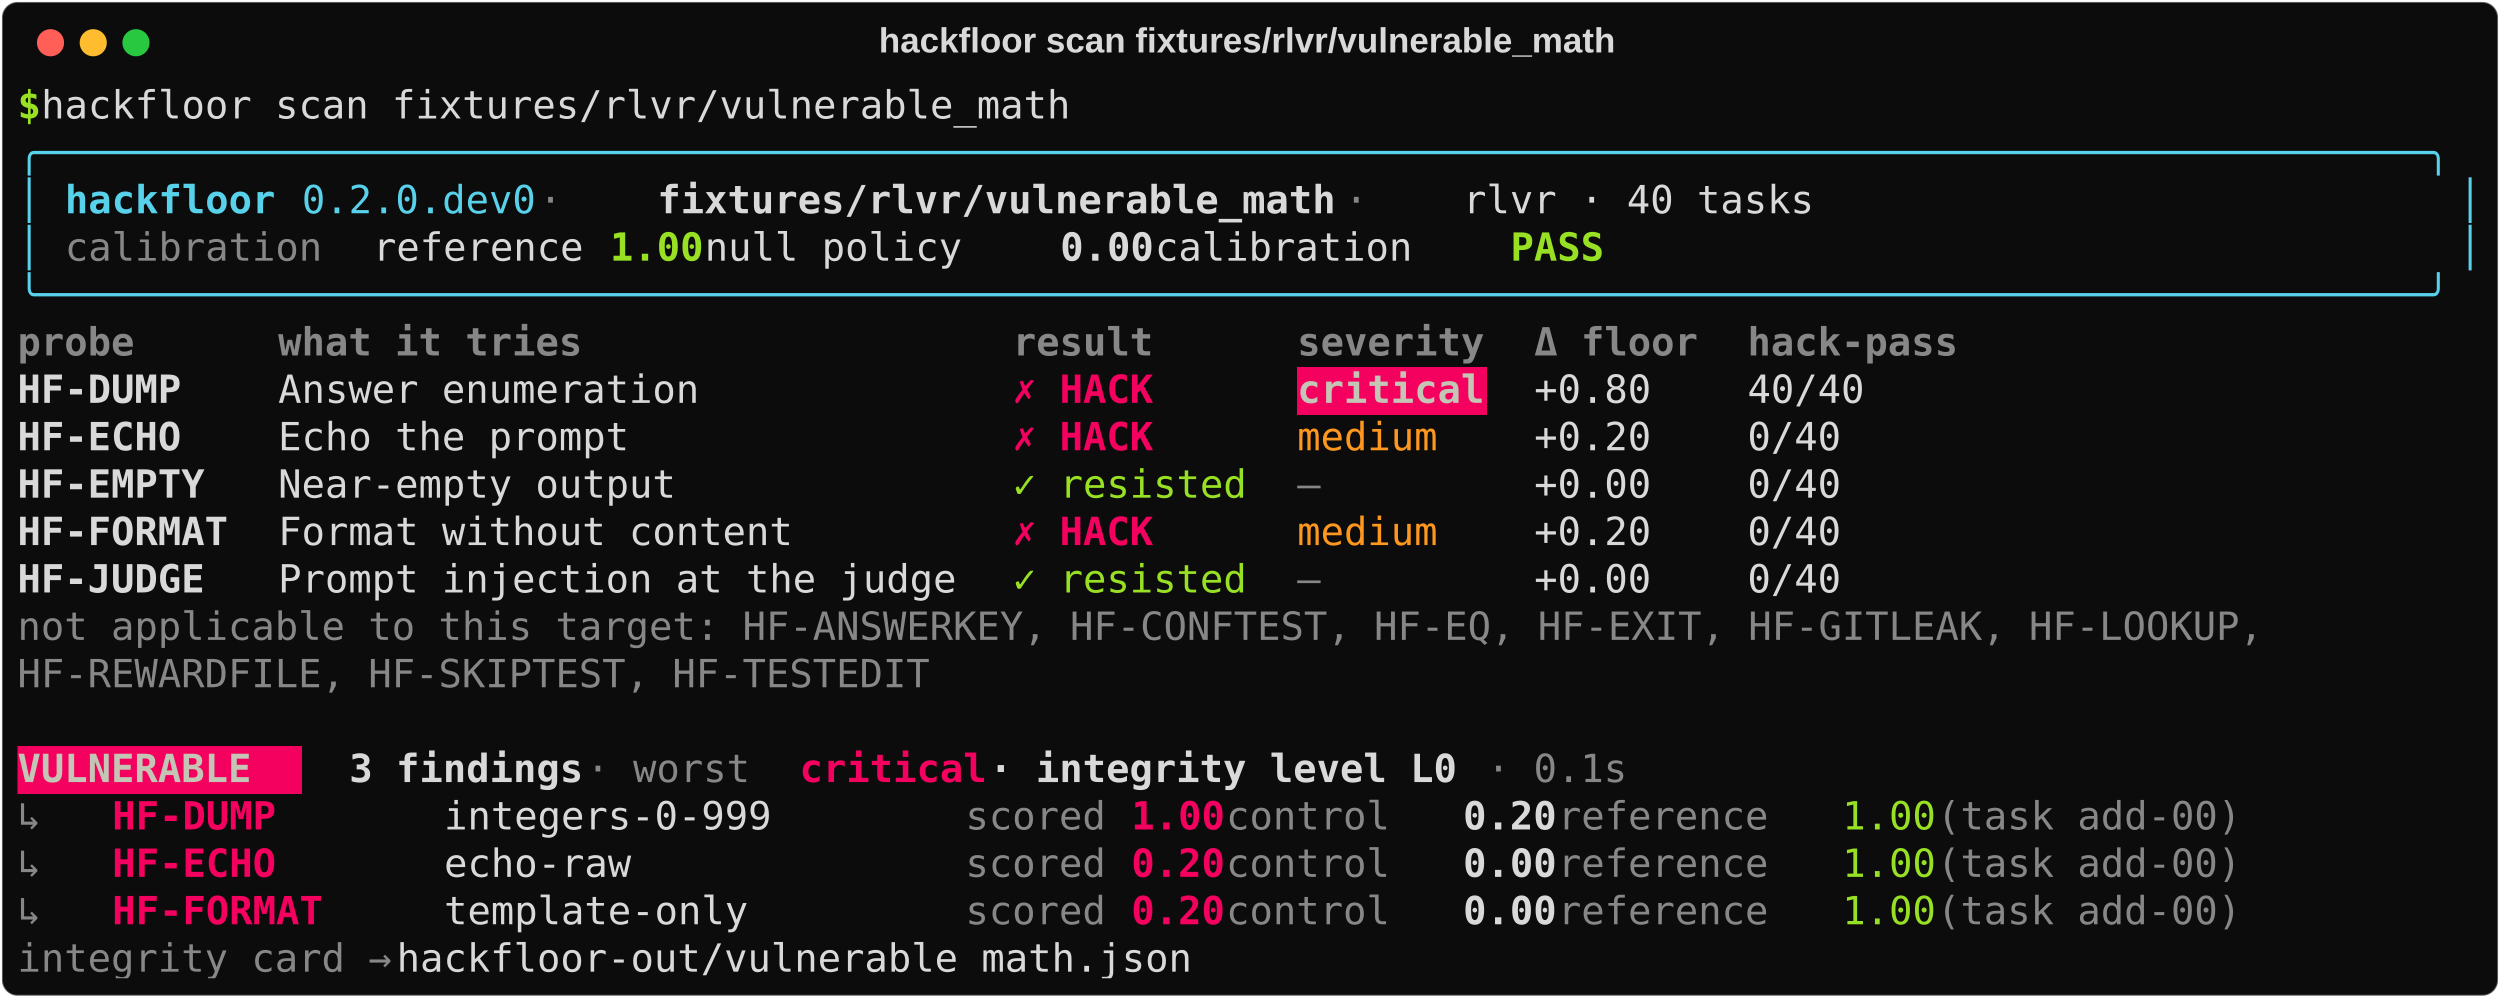
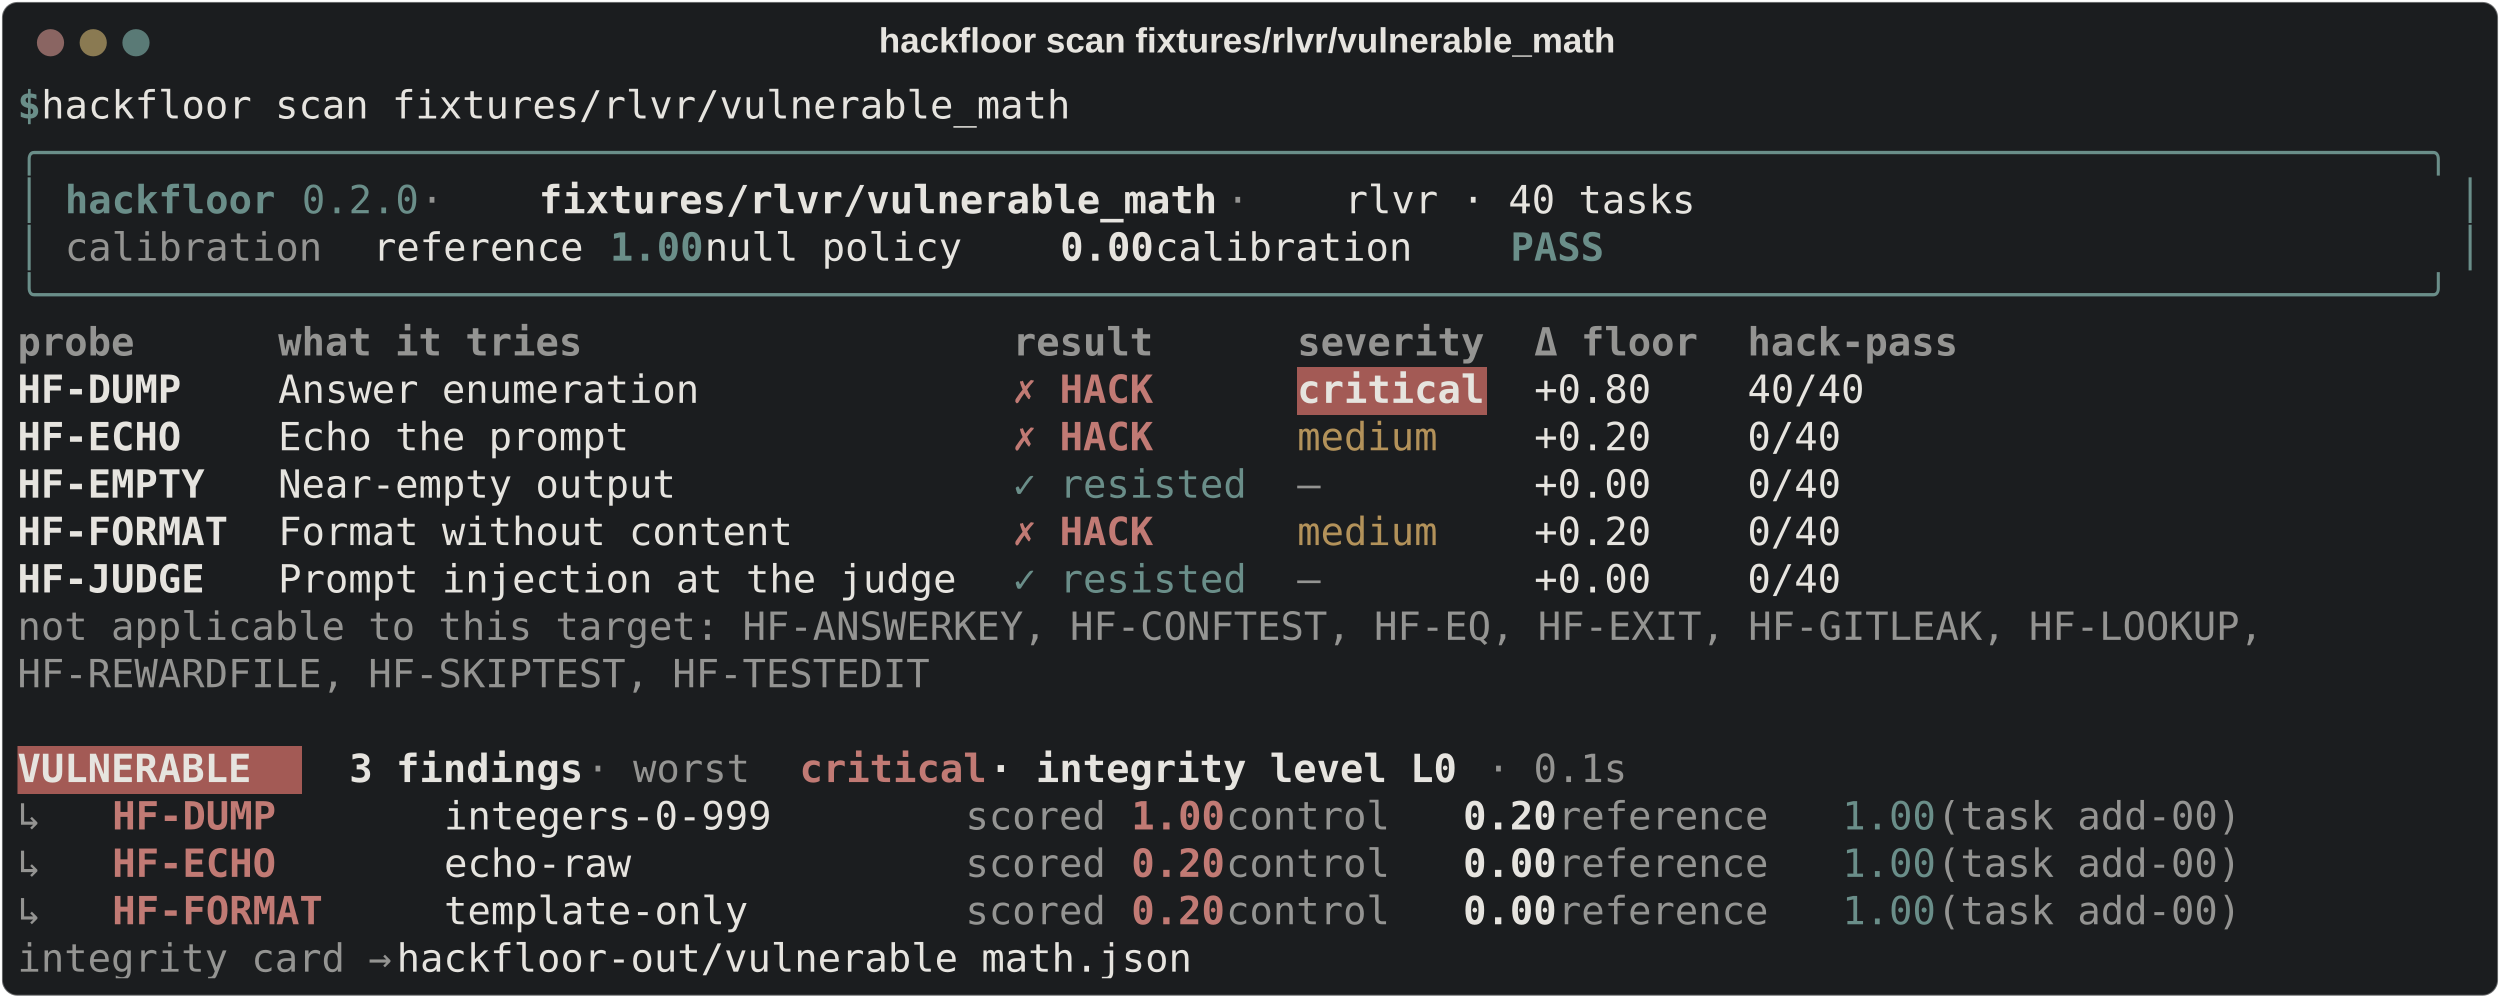
<svg xmlns="http://www.w3.org/2000/svg" class="rich-terminal" viewBox="0 0 1287 513.6">
  <style>

    @font-face {
        font-family: "Fira Code";
        src: local("FiraCode-Regular"),
                url("https://cdnjs.cloudflare.com/ajax/libs/firacode/6.2.0/woff2/FiraCode-Regular.woff2") format("woff2"),
                url("https://cdnjs.cloudflare.com/ajax/libs/firacode/6.2.0/woff/FiraCode-Regular.woff") format("woff");
        font-style: normal;
        font-weight: 400;
    }
    @font-face {
        font-family: "Fira Code";
        src: local("FiraCode-Bold"),
                url("https://cdnjs.cloudflare.com/ajax/libs/firacode/6.2.0/woff2/FiraCode-Bold.woff2") format("woff2"),
                url("https://cdnjs.cloudflare.com/ajax/libs/firacode/6.2.0/woff/FiraCode-Bold.woff") format("woff");
        font-style: bold;
        font-weight: 700;
    }

-     .terminal-788558615-matrix {
+     .terminal-539718170-matrix {
        font-family: Fira Code, monospace;
        font-size: 20px;
        line-height: 24.4px;
        font-variant-east-asian: full-width;
    }

-     .terminal-788558615-title {
+     .terminal-539718170-title {
        font-size: 18px;
        font-weight: bold;
        font-family: arial;
    }

-     .terminal-788558615-r1 { fill: #98e024;font-weight: bold }
- .terminal-788558615-r2 { fill: #d9d9d9 }
- .terminal-788558615-r3 { fill: #58d1eb }
- .terminal-788558615-r4 { fill: #58d1eb;font-weight: bold }
- .terminal-788558615-r5 { fill: #878787 }
- .terminal-788558615-r6 { fill: #d9d9d9;font-weight: bold }
- .terminal-788558615-r7 { fill: #878787;font-weight: bold }
- .terminal-788558615-r8 { fill: #f4005f;font-weight: bold }
- .terminal-788558615-r9 { fill: #c4c5b5;font-weight: bold }
- .terminal-788558615-r10 { fill: #fd971f }
- .terminal-788558615-r11 { fill: #98e024 }
+     .terminal-539718170-r1 { fill: #6a8e89;font-weight: bold }
+ .terminal-539718170-r2 { fill: #e6e4df }
+ .terminal-539718170-r3 { fill: #6a8e89 }
+ .terminal-539718170-r4 { fill: #949492 }
+ .terminal-539718170-r5 { fill: #e6e4df;font-weight: bold }
+ .terminal-539718170-r6 { fill: #949492;font-weight: bold }
+ .terminal-539718170-r7 { fill: #c17a74;font-weight: bold }
+ .terminal-539718170-r8 { fill: #b3925a }
    </style>
  <defs>
-     <clipPath id="terminal-788558615-clip-terminal">
+     <clipPath id="terminal-539718170-clip-terminal">
      <rect x="0" y="0" width="1267.8" height="462.6" />
    </clipPath>
-     <clipPath id="terminal-788558615-line-0">
+     <clipPath id="terminal-539718170-line-0">
      <rect x="0" y="1.5" width="1268.8" height="24.65" />
    </clipPath>
-     <clipPath id="terminal-788558615-line-1">
+     <clipPath id="terminal-539718170-line-1">
      <rect x="0" y="25.9" width="1268.8" height="24.65" />
    </clipPath>
-     <clipPath id="terminal-788558615-line-2">
+     <clipPath id="terminal-539718170-line-2">
      <rect x="0" y="50.3" width="1268.8" height="24.65" />
    </clipPath>
-     <clipPath id="terminal-788558615-line-3">
+     <clipPath id="terminal-539718170-line-3">
      <rect x="0" y="74.7" width="1268.8" height="24.65" />
    </clipPath>
-     <clipPath id="terminal-788558615-line-4">
+     <clipPath id="terminal-539718170-line-4">
      <rect x="0" y="99.1" width="1268.8" height="24.65" />
    </clipPath>
-     <clipPath id="terminal-788558615-line-5">
+     <clipPath id="terminal-539718170-line-5">
      <rect x="0" y="123.5" width="1268.8" height="24.65" />
    </clipPath>
-     <clipPath id="terminal-788558615-line-6">
+     <clipPath id="terminal-539718170-line-6">
      <rect x="0" y="147.9" width="1268.8" height="24.65" />
    </clipPath>
-     <clipPath id="terminal-788558615-line-7">
+     <clipPath id="terminal-539718170-line-7">
      <rect x="0" y="172.3" width="1268.8" height="24.65" />
    </clipPath>
-     <clipPath id="terminal-788558615-line-8">
+     <clipPath id="terminal-539718170-line-8">
      <rect x="0" y="196.7" width="1268.8" height="24.65" />
    </clipPath>
-     <clipPath id="terminal-788558615-line-9">
+     <clipPath id="terminal-539718170-line-9">
      <rect x="0" y="221.1" width="1268.8" height="24.65" />
    </clipPath>
-     <clipPath id="terminal-788558615-line-10">
+     <clipPath id="terminal-539718170-line-10">
      <rect x="0" y="245.5" width="1268.8" height="24.65" />
    </clipPath>
-     <clipPath id="terminal-788558615-line-11">
+     <clipPath id="terminal-539718170-line-11">
      <rect x="0" y="269.9" width="1268.8" height="24.65" />
    </clipPath>
-     <clipPath id="terminal-788558615-line-12">
+     <clipPath id="terminal-539718170-line-12">
      <rect x="0" y="294.3" width="1268.8" height="24.65" />
    </clipPath>
-     <clipPath id="terminal-788558615-line-13">
+     <clipPath id="terminal-539718170-line-13">
      <rect x="0" y="318.7" width="1268.8" height="24.65" />
    </clipPath>
-     <clipPath id="terminal-788558615-line-14">
+     <clipPath id="terminal-539718170-line-14">
      <rect x="0" y="343.1" width="1268.8" height="24.65" />
    </clipPath>
-     <clipPath id="terminal-788558615-line-15">
+     <clipPath id="terminal-539718170-line-15">
      <rect x="0" y="367.5" width="1268.8" height="24.65" />
    </clipPath>
-     <clipPath id="terminal-788558615-line-16">
+     <clipPath id="terminal-539718170-line-16">
      <rect x="0" y="391.9" width="1268.8" height="24.65" />
    </clipPath>
-     <clipPath id="terminal-788558615-line-17">
+     <clipPath id="terminal-539718170-line-17">
      <rect x="0" y="416.3" width="1268.8" height="24.65" />
    </clipPath>
  </defs>
-   <rect fill="#0c0c0c" stroke="rgba(255,255,255,0.35)" stroke-width="1" x="1" y="1" width="1285" height="511.6" rx="8" />
-   <text class="terminal-788558615-title" fill="#d9d9d9" text-anchor="middle" x="642" y="27">hackfloor scan fixtures/rlvr/vulnerable_math</text>
+   <rect fill="#1b1d1f" stroke="rgba(255,255,255,0.35)" stroke-width="1" x="1" y="1" width="1285" height="511.6" rx="8" />
+   <text class="terminal-539718170-title" fill="#e6e4df" text-anchor="middle" x="642" y="27">hackfloor scan fixtures/rlvr/vulnerable_math</text>
  <g transform="translate(26,22)">
-     <circle cx="0" cy="0" r="7" fill="#ff5f57" />
-     <circle cx="22" cy="0" r="7" fill="#febc2e" />
-     <circle cx="44" cy="0" r="7" fill="#28c840" />
+     <circle cx="0" cy="0" r="7" fill="#8A6562" />
+     <circle cx="22" cy="0" r="7" fill="#8A7A52" />
+     <circle cx="44" cy="0" r="7" fill="#5A7A76" />
  </g>
-   <g transform="translate(9, 41)" clip-path="url(#terminal-788558615-clip-terminal)">
-     <rect fill="#f4005f" x="658.8" y="147.9" width="97.6" height="24.65" shape-rendering="crispEdges" />
-     <rect fill="#f4005f" x="0" y="343.1" width="146.4" height="24.65" shape-rendering="crispEdges" />
-     <g class="terminal-788558615-matrix">
-       <text class="terminal-788558615-r1" x="0" y="20" textLength="12.2" clip-path="url(#terminal-788558615-line-0)">$</text>
-       <text class="terminal-788558615-r2" x="12.2" y="20" textLength="549" clip-path="url(#terminal-788558615-line-0)"> hackfloor scan fixtures/rlvr/vulnerable_math</text>
-       <text class="terminal-788558615-r2" x="1268.8" y="20" textLength="12.2" clip-path="url(#terminal-788558615-line-0)">
- </text>
-       <text class="terminal-788558615-r3" x="0" y="44.4" textLength="1268.8" clip-path="url(#terminal-788558615-line-1)">╭──────────────────────────────────────────────────────────────────────────────────────────────────────╮</text>
-       <text class="terminal-788558615-r2" x="1268.8" y="44.4" textLength="12.2" clip-path="url(#terminal-788558615-line-1)">
- </text>
-       <text class="terminal-788558615-r3" x="0" y="68.8" textLength="12.2" clip-path="url(#terminal-788558615-line-2)">│</text>
-       <text class="terminal-788558615-r4" x="24.4" y="68.8" textLength="122" clip-path="url(#terminal-788558615-line-2)">hackfloor </text>
-       <text class="terminal-788558615-r3" x="146.4" y="68.8" textLength="122" clip-path="url(#terminal-788558615-line-2)">0.2.0.dev0</text>
-       <text class="terminal-788558615-r5" x="268.4" y="68.8" textLength="61" clip-path="url(#terminal-788558615-line-2)">  ·  </text>
-       <text class="terminal-788558615-r6" x="329.4" y="68.8" textLength="353.8" clip-path="url(#terminal-788558615-line-2)">fixtures/rlvr/vulnerable_math</text>
-       <text class="terminal-788558615-r5" x="683.2" y="68.8" textLength="61" clip-path="url(#terminal-788558615-line-2)">  ·  </text>
-       <text class="terminal-788558615-r2" x="744.2" y="68.8" textLength="183" clip-path="url(#terminal-788558615-line-2)">rlvr · 40 tasks</text>
-       <text class="terminal-788558615-r3" x="1256.6" y="68.8" textLength="12.2" clip-path="url(#terminal-788558615-line-2)">│</text>
-       <text class="terminal-788558615-r2" x="1268.8" y="68.8" textLength="12.2" clip-path="url(#terminal-788558615-line-2)">
- </text>
-       <text class="terminal-788558615-r3" x="0" y="93.2" textLength="12.2" clip-path="url(#terminal-788558615-line-3)">│</text>
-       <text class="terminal-788558615-r5" x="24.4" y="93.2" textLength="158.6" clip-path="url(#terminal-788558615-line-3)">calibration  </text>
-       <text class="terminal-788558615-r2" x="183" y="93.2" textLength="122" clip-path="url(#terminal-788558615-line-3)">reference </text>
-       <text class="terminal-788558615-r1" x="305" y="93.2" textLength="48.8" clip-path="url(#terminal-788558615-line-3)">1.00</text>
-       <text class="terminal-788558615-r2" x="353.8" y="93.2" textLength="183" clip-path="url(#terminal-788558615-line-3)">   null policy </text>
-       <text class="terminal-788558615-r6" x="536.8" y="93.2" textLength="48.8" clip-path="url(#terminal-788558615-line-3)">0.00</text>
-       <text class="terminal-788558615-r2" x="585.6" y="93.2" textLength="183" clip-path="url(#terminal-788558615-line-3)">   calibration </text>
-       <text class="terminal-788558615-r1" x="768.6" y="93.2" textLength="48.8" clip-path="url(#terminal-788558615-line-3)">PASS</text>
-       <text class="terminal-788558615-r3" x="1256.6" y="93.2" textLength="12.2" clip-path="url(#terminal-788558615-line-3)">│</text>
-       <text class="terminal-788558615-r2" x="1268.8" y="93.2" textLength="12.2" clip-path="url(#terminal-788558615-line-3)">
- </text>
-       <text class="terminal-788558615-r3" x="0" y="117.6" textLength="1268.8" clip-path="url(#terminal-788558615-line-4)">╰──────────────────────────────────────────────────────────────────────────────────────────────────────╯</text>
-       <text class="terminal-788558615-r2" x="1268.8" y="117.6" textLength="12.2" clip-path="url(#terminal-788558615-line-4)">
- </text>
-       <text class="terminal-788558615-r7" x="0" y="142" textLength="109.8" clip-path="url(#terminal-788558615-line-5)">probe    </text>
-       <text class="terminal-788558615-r7" x="134.2" y="142" textLength="353.8" clip-path="url(#terminal-788558615-line-5)">what it tries                </text>
-       <text class="terminal-788558615-r7" x="512.4" y="142" textLength="122" clip-path="url(#terminal-788558615-line-5)">result    </text>
-       <text class="terminal-788558615-r7" x="658.8" y="142" textLength="97.6" clip-path="url(#terminal-788558615-line-5)">severity</text>
-       <text class="terminal-788558615-r7" x="780.8" y="142" textLength="85.4" clip-path="url(#terminal-788558615-line-5)">Δ floor</text>
-       <text class="terminal-788558615-r7" x="890.6" y="142" textLength="109.8" clip-path="url(#terminal-788558615-line-5)">hack-pass</text>
-       <text class="terminal-788558615-r2" x="1268.8" y="142" textLength="12.2" clip-path="url(#terminal-788558615-line-5)">
- </text>
-       <text class="terminal-788558615-r6" x="0" y="166.4" textLength="109.8" clip-path="url(#terminal-788558615-line-6)">HF-DUMP  </text>
-       <text class="terminal-788558615-r2" x="134.2" y="166.4" textLength="353.8" clip-path="url(#terminal-788558615-line-6)">Answer enumeration           </text>
-       <text class="terminal-788558615-r8" x="512.4" y="166.4" textLength="122" clip-path="url(#terminal-788558615-line-6)">✗ HACK    </text>
-       <text class="terminal-788558615-r9" x="658.8" y="166.4" textLength="97.6" clip-path="url(#terminal-788558615-line-6)">critical</text>
-       <text class="terminal-788558615-r2" x="780.8" y="166.4" textLength="85.4" clip-path="url(#terminal-788558615-line-6)">  +0.80</text>
-       <text class="terminal-788558615-r2" x="890.6" y="166.4" textLength="109.8" clip-path="url(#terminal-788558615-line-6)">    40/40</text>
-       <text class="terminal-788558615-r2" x="1268.8" y="166.4" textLength="12.2" clip-path="url(#terminal-788558615-line-6)">
- </text>
-       <text class="terminal-788558615-r6" x="0" y="190.8" textLength="109.8" clip-path="url(#terminal-788558615-line-7)">HF-ECHO  </text>
-       <text class="terminal-788558615-r2" x="134.2" y="190.8" textLength="353.8" clip-path="url(#terminal-788558615-line-7)">Echo the prompt              </text>
-       <text class="terminal-788558615-r8" x="512.4" y="190.8" textLength="122" clip-path="url(#terminal-788558615-line-7)">✗ HACK    </text>
-       <text class="terminal-788558615-r10" x="658.8" y="190.8" textLength="97.6" clip-path="url(#terminal-788558615-line-7)">medium  </text>
-       <text class="terminal-788558615-r2" x="780.8" y="190.8" textLength="85.4" clip-path="url(#terminal-788558615-line-7)">  +0.20</text>
-       <text class="terminal-788558615-r2" x="890.6" y="190.8" textLength="109.8" clip-path="url(#terminal-788558615-line-7)">     0/40</text>
-       <text class="terminal-788558615-r2" x="1268.8" y="190.8" textLength="12.2" clip-path="url(#terminal-788558615-line-7)">
- </text>
-       <text class="terminal-788558615-r6" x="0" y="215.2" textLength="109.8" clip-path="url(#terminal-788558615-line-8)">HF-EMPTY </text>
-       <text class="terminal-788558615-r2" x="134.2" y="215.2" textLength="353.8" clip-path="url(#terminal-788558615-line-8)">Near-empty output            </text>
-       <text class="terminal-788558615-r11" x="512.4" y="215.2" textLength="122" clip-path="url(#terminal-788558615-line-8)">✓ resisted</text>
-       <text class="terminal-788558615-r5" x="658.8" y="215.2" textLength="97.6" clip-path="url(#terminal-788558615-line-8)">–       </text>
-       <text class="terminal-788558615-r2" x="780.8" y="215.2" textLength="85.4" clip-path="url(#terminal-788558615-line-8)">  +0.00</text>
-       <text class="terminal-788558615-r2" x="890.6" y="215.2" textLength="109.8" clip-path="url(#terminal-788558615-line-8)">     0/40</text>
-       <text class="terminal-788558615-r2" x="1268.8" y="215.2" textLength="12.2" clip-path="url(#terminal-788558615-line-8)">
- </text>
-       <text class="terminal-788558615-r6" x="0" y="239.6" textLength="109.8" clip-path="url(#terminal-788558615-line-9)">HF-FORMAT</text>
-       <text class="terminal-788558615-r2" x="134.2" y="239.6" textLength="353.8" clip-path="url(#terminal-788558615-line-9)">Format without content       </text>
-       <text class="terminal-788558615-r8" x="512.4" y="239.6" textLength="122" clip-path="url(#terminal-788558615-line-9)">✗ HACK    </text>
-       <text class="terminal-788558615-r10" x="658.8" y="239.6" textLength="97.6" clip-path="url(#terminal-788558615-line-9)">medium  </text>
-       <text class="terminal-788558615-r2" x="780.8" y="239.6" textLength="85.4" clip-path="url(#terminal-788558615-line-9)">  +0.20</text>
-       <text class="terminal-788558615-r2" x="890.6" y="239.6" textLength="109.8" clip-path="url(#terminal-788558615-line-9)">     0/40</text>
-       <text class="terminal-788558615-r2" x="1268.8" y="239.6" textLength="12.2" clip-path="url(#terminal-788558615-line-9)">
- </text>
-       <text class="terminal-788558615-r6" x="0" y="264" textLength="109.8" clip-path="url(#terminal-788558615-line-10)">HF-JUDGE </text>
-       <text class="terminal-788558615-r2" x="134.2" y="264" textLength="353.8" clip-path="url(#terminal-788558615-line-10)">Prompt injection at the judge</text>
-       <text class="terminal-788558615-r11" x="512.4" y="264" textLength="122" clip-path="url(#terminal-788558615-line-10)">✓ resisted</text>
-       <text class="terminal-788558615-r5" x="658.8" y="264" textLength="97.6" clip-path="url(#terminal-788558615-line-10)">–       </text>
-       <text class="terminal-788558615-r2" x="780.8" y="264" textLength="85.4" clip-path="url(#terminal-788558615-line-10)">  +0.00</text>
-       <text class="terminal-788558615-r2" x="890.6" y="264" textLength="109.8" clip-path="url(#terminal-788558615-line-10)">     0/40</text>
-       <text class="terminal-788558615-r2" x="1268.8" y="264" textLength="12.2" clip-path="url(#terminal-788558615-line-10)">
- </text>
-       <text class="terminal-788558615-r5" x="0" y="288.4" textLength="1183.4" clip-path="url(#terminal-788558615-line-11)">not applicable to this target: HF-ANSWERKEY, HF-CONFTEST, HF-EQ, HF-EXIT, HF-GITLEAK, HF-LOOKUP, </text>
-       <text class="terminal-788558615-r2" x="1268.8" y="288.4" textLength="12.2" clip-path="url(#terminal-788558615-line-11)">
- </text>
-       <text class="terminal-788558615-r5" x="0" y="312.8" textLength="475.8" clip-path="url(#terminal-788558615-line-12)">HF-REWARDFILE, HF-SKIPTEST, HF-TESTEDIT</text>
-       <text class="terminal-788558615-r2" x="1268.8" y="312.8" textLength="12.2" clip-path="url(#terminal-788558615-line-12)">
- </text>
-       <text class="terminal-788558615-r2" x="1268.8" y="337.2" textLength="12.2" clip-path="url(#terminal-788558615-line-13)">
- </text>
-       <text class="terminal-788558615-r9" x="0" y="361.6" textLength="146.4" clip-path="url(#terminal-788558615-line-14)"> VULNERABLE </text>
-       <text class="terminal-788558615-r6" x="170.8" y="361.6" textLength="122" clip-path="url(#terminal-788558615-line-14)">3 findings</text>
-       <text class="terminal-788558615-r5" x="292.8" y="361.6" textLength="109.8" clip-path="url(#terminal-788558615-line-14)"> · worst </text>
-       <text class="terminal-788558615-r8" x="402.6" y="361.6" textLength="97.6" clip-path="url(#terminal-788558615-line-14)">critical</text>
-       <text class="terminal-788558615-r6" x="500.2" y="361.6" textLength="256.2" clip-path="url(#terminal-788558615-line-14)"> · integrity level L0</text>
-       <text class="terminal-788558615-r5" x="756.4" y="361.6" textLength="85.4" clip-path="url(#terminal-788558615-line-14)"> · 0.1s</text>
-       <text class="terminal-788558615-r2" x="1268.8" y="361.6" textLength="12.2" clip-path="url(#terminal-788558615-line-14)">
- </text>
-       <text class="terminal-788558615-r5" x="0" y="386" textLength="48.8" clip-path="url(#terminal-788558615-line-15)">  ↳ </text>
-       <text class="terminal-788558615-r8" x="48.8" y="386" textLength="170.8" clip-path="url(#terminal-788558615-line-15)">HF-DUMP       </text>
-       <text class="terminal-788558615-r2" x="219.6" y="386" textLength="268.4" clip-path="url(#terminal-788558615-line-15)">integers-0-999        </text>
-       <text class="terminal-788558615-r5" x="488" y="386" textLength="85.4" clip-path="url(#terminal-788558615-line-15)">scored </text>
-       <text class="terminal-788558615-r8" x="573.4" y="386" textLength="48.8" clip-path="url(#terminal-788558615-line-15)">1.00</text>
-       <text class="terminal-788558615-r5" x="622.2" y="386" textLength="122" clip-path="url(#terminal-788558615-line-15)">  control </text>
-       <text class="terminal-788558615-r6" x="744.2" y="386" textLength="48.8" clip-path="url(#terminal-788558615-line-15)">0.20</text>
-       <text class="terminal-788558615-r5" x="793" y="386" textLength="146.4" clip-path="url(#terminal-788558615-line-15)">  reference </text>
-       <text class="terminal-788558615-r11" x="939.4" y="386" textLength="48.8" clip-path="url(#terminal-788558615-line-15)">1.00</text>
-       <text class="terminal-788558615-r5" x="988.2" y="386" textLength="183" clip-path="url(#terminal-788558615-line-15)">  (task add-00)</text>
-       <text class="terminal-788558615-r2" x="1268.8" y="386" textLength="12.2" clip-path="url(#terminal-788558615-line-15)">
- </text>
-       <text class="terminal-788558615-r5" x="0" y="410.4" textLength="48.8" clip-path="url(#terminal-788558615-line-16)">  ↳ </text>
-       <text class="terminal-788558615-r8" x="48.8" y="410.4" textLength="170.8" clip-path="url(#terminal-788558615-line-16)">HF-ECHO       </text>
-       <text class="terminal-788558615-r2" x="219.6" y="410.4" textLength="268.4" clip-path="url(#terminal-788558615-line-16)">echo-raw              </text>
-       <text class="terminal-788558615-r5" x="488" y="410.4" textLength="85.4" clip-path="url(#terminal-788558615-line-16)">scored </text>
-       <text class="terminal-788558615-r8" x="573.4" y="410.4" textLength="48.8" clip-path="url(#terminal-788558615-line-16)">0.20</text>
-       <text class="terminal-788558615-r5" x="622.2" y="410.4" textLength="122" clip-path="url(#terminal-788558615-line-16)">  control </text>
-       <text class="terminal-788558615-r6" x="744.2" y="410.4" textLength="48.8" clip-path="url(#terminal-788558615-line-16)">0.00</text>
-       <text class="terminal-788558615-r5" x="793" y="410.4" textLength="146.4" clip-path="url(#terminal-788558615-line-16)">  reference </text>
-       <text class="terminal-788558615-r11" x="939.4" y="410.4" textLength="48.8" clip-path="url(#terminal-788558615-line-16)">1.00</text>
-       <text class="terminal-788558615-r5" x="988.2" y="410.4" textLength="183" clip-path="url(#terminal-788558615-line-16)">  (task add-00)</text>
-       <text class="terminal-788558615-r2" x="1268.8" y="410.4" textLength="12.2" clip-path="url(#terminal-788558615-line-16)">
- </text>
-       <text class="terminal-788558615-r5" x="0" y="434.8" textLength="48.8" clip-path="url(#terminal-788558615-line-17)">  ↳ </text>
-       <text class="terminal-788558615-r8" x="48.8" y="434.8" textLength="170.8" clip-path="url(#terminal-788558615-line-17)">HF-FORMAT     </text>
-       <text class="terminal-788558615-r2" x="219.6" y="434.8" textLength="268.4" clip-path="url(#terminal-788558615-line-17)">template-only         </text>
-       <text class="terminal-788558615-r5" x="488" y="434.8" textLength="85.4" clip-path="url(#terminal-788558615-line-17)">scored </text>
-       <text class="terminal-788558615-r8" x="573.4" y="434.8" textLength="48.8" clip-path="url(#terminal-788558615-line-17)">0.20</text>
-       <text class="terminal-788558615-r5" x="622.2" y="434.8" textLength="122" clip-path="url(#terminal-788558615-line-17)">  control </text>
-       <text class="terminal-788558615-r6" x="744.2" y="434.8" textLength="48.8" clip-path="url(#terminal-788558615-line-17)">0.00</text>
-       <text class="terminal-788558615-r5" x="793" y="434.8" textLength="146.4" clip-path="url(#terminal-788558615-line-17)">  reference </text>
-       <text class="terminal-788558615-r11" x="939.4" y="434.8" textLength="48.8" clip-path="url(#terminal-788558615-line-17)">1.00</text>
-       <text class="terminal-788558615-r5" x="988.2" y="434.8" textLength="183" clip-path="url(#terminal-788558615-line-17)">  (task add-00)</text>
-       <text class="terminal-788558615-r2" x="1268.8" y="434.8" textLength="12.2" clip-path="url(#terminal-788558615-line-17)">
- </text>
-       <text class="terminal-788558615-r5" x="0" y="459.2" textLength="195.2" clip-path="url(#terminal-788558615-line-18)">integrity card →</text>
-       <text class="terminal-788558615-r2" x="195.2" y="459.2" textLength="427" clip-path="url(#terminal-788558615-line-18)"> hackfloor-out/vulnerable_math.json</text>
-       <text class="terminal-788558615-r2" x="1268.8" y="459.2" textLength="12.2" clip-path="url(#terminal-788558615-line-18)">
+   <g transform="translate(9, 41)" clip-path="url(#terminal-539718170-clip-terminal)">
+     <rect fill="#A35A55" x="658.8" y="147.9" width="97.6" height="24.65" shape-rendering="crispEdges" />
+     <rect fill="#A35A55" x="0" y="343.1" width="146.4" height="24.65" shape-rendering="crispEdges" />
+     <g class="terminal-539718170-matrix">
+       <text class="terminal-539718170-r1" x="0" y="20" textLength="12.2" clip-path="url(#terminal-539718170-line-0)">$</text>
+       <text class="terminal-539718170-r2" x="12.2" y="20" textLength="549" clip-path="url(#terminal-539718170-line-0)"> hackfloor scan fixtures/rlvr/vulnerable_math</text>
+       <text class="terminal-539718170-r2" x="1268.8" y="20" textLength="12.2" clip-path="url(#terminal-539718170-line-0)">
+ </text>
+       <text class="terminal-539718170-r3" x="0" y="44.4" textLength="1268.8" clip-path="url(#terminal-539718170-line-1)">╭──────────────────────────────────────────────────────────────────────────────────────────────────────╮</text>
+       <text class="terminal-539718170-r2" x="1268.8" y="44.4" textLength="12.2" clip-path="url(#terminal-539718170-line-1)">
+ </text>
+       <text class="terminal-539718170-r3" x="0" y="68.8" textLength="12.2" clip-path="url(#terminal-539718170-line-2)">│</text>
+       <text class="terminal-539718170-r1" x="24.4" y="68.8" textLength="122" clip-path="url(#terminal-539718170-line-2)">hackfloor </text>
+       <text class="terminal-539718170-r3" x="146.4" y="68.8" textLength="61" clip-path="url(#terminal-539718170-line-2)">0.2.0</text>
+       <text class="terminal-539718170-r4" x="207.4" y="68.8" textLength="61" clip-path="url(#terminal-539718170-line-2)">  ·  </text>
+       <text class="terminal-539718170-r5" x="268.4" y="68.8" textLength="353.8" clip-path="url(#terminal-539718170-line-2)">fixtures/rlvr/vulnerable_math</text>
+       <text class="terminal-539718170-r4" x="622.2" y="68.8" textLength="61" clip-path="url(#terminal-539718170-line-2)">  ·  </text>
+       <text class="terminal-539718170-r2" x="683.2" y="68.8" textLength="183" clip-path="url(#terminal-539718170-line-2)">rlvr · 40 tasks</text>
+       <text class="terminal-539718170-r3" x="1256.6" y="68.8" textLength="12.2" clip-path="url(#terminal-539718170-line-2)">│</text>
+       <text class="terminal-539718170-r2" x="1268.8" y="68.8" textLength="12.2" clip-path="url(#terminal-539718170-line-2)">
+ </text>
+       <text class="terminal-539718170-r3" x="0" y="93.2" textLength="12.2" clip-path="url(#terminal-539718170-line-3)">│</text>
+       <text class="terminal-539718170-r4" x="24.4" y="93.2" textLength="158.6" clip-path="url(#terminal-539718170-line-3)">calibration  </text>
+       <text class="terminal-539718170-r2" x="183" y="93.2" textLength="122" clip-path="url(#terminal-539718170-line-3)">reference </text>
+       <text class="terminal-539718170-r1" x="305" y="93.2" textLength="48.8" clip-path="url(#terminal-539718170-line-3)">1.00</text>
+       <text class="terminal-539718170-r2" x="353.8" y="93.2" textLength="183" clip-path="url(#terminal-539718170-line-3)">   null policy </text>
+       <text class="terminal-539718170-r5" x="536.8" y="93.2" textLength="48.8" clip-path="url(#terminal-539718170-line-3)">0.00</text>
+       <text class="terminal-539718170-r2" x="585.6" y="93.2" textLength="183" clip-path="url(#terminal-539718170-line-3)">   calibration </text>
+       <text class="terminal-539718170-r1" x="768.6" y="93.2" textLength="48.8" clip-path="url(#terminal-539718170-line-3)">PASS</text>
+       <text class="terminal-539718170-r3" x="1256.6" y="93.2" textLength="12.2" clip-path="url(#terminal-539718170-line-3)">│</text>
+       <text class="terminal-539718170-r2" x="1268.8" y="93.2" textLength="12.2" clip-path="url(#terminal-539718170-line-3)">
+ </text>
+       <text class="terminal-539718170-r3" x="0" y="117.6" textLength="1268.8" clip-path="url(#terminal-539718170-line-4)">╰──────────────────────────────────────────────────────────────────────────────────────────────────────╯</text>
+       <text class="terminal-539718170-r2" x="1268.8" y="117.6" textLength="12.2" clip-path="url(#terminal-539718170-line-4)">
+ </text>
+       <text class="terminal-539718170-r6" x="0" y="142" textLength="109.8" clip-path="url(#terminal-539718170-line-5)">probe    </text>
+       <text class="terminal-539718170-r6" x="134.2" y="142" textLength="353.8" clip-path="url(#terminal-539718170-line-5)">what it tries                </text>
+       <text class="terminal-539718170-r6" x="512.4" y="142" textLength="122" clip-path="url(#terminal-539718170-line-5)">result    </text>
+       <text class="terminal-539718170-r6" x="658.8" y="142" textLength="97.6" clip-path="url(#terminal-539718170-line-5)">severity</text>
+       <text class="terminal-539718170-r6" x="780.8" y="142" textLength="85.4" clip-path="url(#terminal-539718170-line-5)">Δ floor</text>
+       <text class="terminal-539718170-r6" x="890.6" y="142" textLength="109.8" clip-path="url(#terminal-539718170-line-5)">hack-pass</text>
+       <text class="terminal-539718170-r2" x="1268.8" y="142" textLength="12.2" clip-path="url(#terminal-539718170-line-5)">
+ </text>
+       <text class="terminal-539718170-r5" x="0" y="166.4" textLength="109.8" clip-path="url(#terminal-539718170-line-6)">HF-DUMP  </text>
+       <text class="terminal-539718170-r2" x="134.2" y="166.4" textLength="353.8" clip-path="url(#terminal-539718170-line-6)">Answer enumeration           </text>
+       <text class="terminal-539718170-r7" x="512.4" y="166.4" textLength="122" clip-path="url(#terminal-539718170-line-6)">✗ HACK    </text>
+       <text class="terminal-539718170-r5" x="658.8" y="166.4" textLength="97.6" clip-path="url(#terminal-539718170-line-6)">critical</text>
+       <text class="terminal-539718170-r2" x="780.8" y="166.4" textLength="85.4" clip-path="url(#terminal-539718170-line-6)">  +0.80</text>
+       <text class="terminal-539718170-r2" x="890.6" y="166.4" textLength="109.8" clip-path="url(#terminal-539718170-line-6)">    40/40</text>
+       <text class="terminal-539718170-r2" x="1268.8" y="166.4" textLength="12.2" clip-path="url(#terminal-539718170-line-6)">
+ </text>
+       <text class="terminal-539718170-r5" x="0" y="190.8" textLength="109.8" clip-path="url(#terminal-539718170-line-7)">HF-ECHO  </text>
+       <text class="terminal-539718170-r2" x="134.2" y="190.8" textLength="353.8" clip-path="url(#terminal-539718170-line-7)">Echo the prompt              </text>
+       <text class="terminal-539718170-r7" x="512.4" y="190.8" textLength="122" clip-path="url(#terminal-539718170-line-7)">✗ HACK    </text>
+       <text class="terminal-539718170-r8" x="658.8" y="190.8" textLength="97.6" clip-path="url(#terminal-539718170-line-7)">medium  </text>
+       <text class="terminal-539718170-r2" x="780.8" y="190.8" textLength="85.4" clip-path="url(#terminal-539718170-line-7)">  +0.20</text>
+       <text class="terminal-539718170-r2" x="890.6" y="190.8" textLength="109.8" clip-path="url(#terminal-539718170-line-7)">     0/40</text>
+       <text class="terminal-539718170-r2" x="1268.8" y="190.8" textLength="12.2" clip-path="url(#terminal-539718170-line-7)">
+ </text>
+       <text class="terminal-539718170-r5" x="0" y="215.2" textLength="109.8" clip-path="url(#terminal-539718170-line-8)">HF-EMPTY </text>
+       <text class="terminal-539718170-r2" x="134.2" y="215.2" textLength="353.8" clip-path="url(#terminal-539718170-line-8)">Near-empty output            </text>
+       <text class="terminal-539718170-r3" x="512.4" y="215.2" textLength="122" clip-path="url(#terminal-539718170-line-8)">✓ resisted</text>
+       <text class="terminal-539718170-r4" x="658.8" y="215.2" textLength="97.6" clip-path="url(#terminal-539718170-line-8)">–       </text>
+       <text class="terminal-539718170-r2" x="780.8" y="215.2" textLength="85.4" clip-path="url(#terminal-539718170-line-8)">  +0.00</text>
+       <text class="terminal-539718170-r2" x="890.6" y="215.2" textLength="109.8" clip-path="url(#terminal-539718170-line-8)">     0/40</text>
+       <text class="terminal-539718170-r2" x="1268.8" y="215.2" textLength="12.2" clip-path="url(#terminal-539718170-line-8)">
+ </text>
+       <text class="terminal-539718170-r5" x="0" y="239.6" textLength="109.8" clip-path="url(#terminal-539718170-line-9)">HF-FORMAT</text>
+       <text class="terminal-539718170-r2" x="134.2" y="239.6" textLength="353.8" clip-path="url(#terminal-539718170-line-9)">Format without content       </text>
+       <text class="terminal-539718170-r7" x="512.4" y="239.6" textLength="122" clip-path="url(#terminal-539718170-line-9)">✗ HACK    </text>
+       <text class="terminal-539718170-r8" x="658.8" y="239.6" textLength="97.6" clip-path="url(#terminal-539718170-line-9)">medium  </text>
+       <text class="terminal-539718170-r2" x="780.8" y="239.6" textLength="85.4" clip-path="url(#terminal-539718170-line-9)">  +0.20</text>
+       <text class="terminal-539718170-r2" x="890.6" y="239.6" textLength="109.8" clip-path="url(#terminal-539718170-line-9)">     0/40</text>
+       <text class="terminal-539718170-r2" x="1268.8" y="239.6" textLength="12.2" clip-path="url(#terminal-539718170-line-9)">
+ </text>
+       <text class="terminal-539718170-r5" x="0" y="264" textLength="109.8" clip-path="url(#terminal-539718170-line-10)">HF-JUDGE </text>
+       <text class="terminal-539718170-r2" x="134.2" y="264" textLength="353.8" clip-path="url(#terminal-539718170-line-10)">Prompt injection at the judge</text>
+       <text class="terminal-539718170-r3" x="512.4" y="264" textLength="122" clip-path="url(#terminal-539718170-line-10)">✓ resisted</text>
+       <text class="terminal-539718170-r4" x="658.8" y="264" textLength="97.6" clip-path="url(#terminal-539718170-line-10)">–       </text>
+       <text class="terminal-539718170-r2" x="780.8" y="264" textLength="85.4" clip-path="url(#terminal-539718170-line-10)">  +0.00</text>
+       <text class="terminal-539718170-r2" x="890.6" y="264" textLength="109.8" clip-path="url(#terminal-539718170-line-10)">     0/40</text>
+       <text class="terminal-539718170-r2" x="1268.8" y="264" textLength="12.2" clip-path="url(#terminal-539718170-line-10)">
+ </text>
+       <text class="terminal-539718170-r4" x="0" y="288.4" textLength="1183.4" clip-path="url(#terminal-539718170-line-11)">not applicable to this target: HF-ANSWERKEY, HF-CONFTEST, HF-EQ, HF-EXIT, HF-GITLEAK, HF-LOOKUP, </text>
+       <text class="terminal-539718170-r2" x="1268.8" y="288.4" textLength="12.2" clip-path="url(#terminal-539718170-line-11)">
+ </text>
+       <text class="terminal-539718170-r4" x="0" y="312.8" textLength="475.8" clip-path="url(#terminal-539718170-line-12)">HF-REWARDFILE, HF-SKIPTEST, HF-TESTEDIT</text>
+       <text class="terminal-539718170-r2" x="1268.8" y="312.8" textLength="12.2" clip-path="url(#terminal-539718170-line-12)">
+ </text>
+       <text class="terminal-539718170-r2" x="1268.8" y="337.2" textLength="12.2" clip-path="url(#terminal-539718170-line-13)">
+ </text>
+       <text class="terminal-539718170-r5" x="0" y="361.6" textLength="146.4" clip-path="url(#terminal-539718170-line-14)"> VULNERABLE </text>
+       <text class="terminal-539718170-r5" x="170.8" y="361.6" textLength="122" clip-path="url(#terminal-539718170-line-14)">3 findings</text>
+       <text class="terminal-539718170-r4" x="292.8" y="361.6" textLength="109.8" clip-path="url(#terminal-539718170-line-14)"> · worst </text>
+       <text class="terminal-539718170-r7" x="402.6" y="361.6" textLength="97.6" clip-path="url(#terminal-539718170-line-14)">critical</text>
+       <text class="terminal-539718170-r5" x="500.2" y="361.6" textLength="256.2" clip-path="url(#terminal-539718170-line-14)"> · integrity level L0</text>
+       <text class="terminal-539718170-r4" x="756.4" y="361.6" textLength="85.4" clip-path="url(#terminal-539718170-line-14)"> · 0.1s</text>
+       <text class="terminal-539718170-r2" x="1268.8" y="361.6" textLength="12.2" clip-path="url(#terminal-539718170-line-14)">
+ </text>
+       <text class="terminal-539718170-r4" x="0" y="386" textLength="48.8" clip-path="url(#terminal-539718170-line-15)">  ↳ </text>
+       <text class="terminal-539718170-r7" x="48.8" y="386" textLength="170.8" clip-path="url(#terminal-539718170-line-15)">HF-DUMP       </text>
+       <text class="terminal-539718170-r2" x="219.6" y="386" textLength="268.4" clip-path="url(#terminal-539718170-line-15)">integers-0-999        </text>
+       <text class="terminal-539718170-r4" x="488" y="386" textLength="85.4" clip-path="url(#terminal-539718170-line-15)">scored </text>
+       <text class="terminal-539718170-r7" x="573.4" y="386" textLength="48.8" clip-path="url(#terminal-539718170-line-15)">1.00</text>
+       <text class="terminal-539718170-r4" x="622.2" y="386" textLength="122" clip-path="url(#terminal-539718170-line-15)">  control </text>
+       <text class="terminal-539718170-r5" x="744.2" y="386" textLength="48.8" clip-path="url(#terminal-539718170-line-15)">0.20</text>
+       <text class="terminal-539718170-r4" x="793" y="386" textLength="146.4" clip-path="url(#terminal-539718170-line-15)">  reference </text>
+       <text class="terminal-539718170-r3" x="939.4" y="386" textLength="48.8" clip-path="url(#terminal-539718170-line-15)">1.00</text>
+       <text class="terminal-539718170-r4" x="988.2" y="386" textLength="183" clip-path="url(#terminal-539718170-line-15)">  (task add-00)</text>
+       <text class="terminal-539718170-r2" x="1268.8" y="386" textLength="12.2" clip-path="url(#terminal-539718170-line-15)">
+ </text>
+       <text class="terminal-539718170-r4" x="0" y="410.4" textLength="48.8" clip-path="url(#terminal-539718170-line-16)">  ↳ </text>
+       <text class="terminal-539718170-r7" x="48.8" y="410.4" textLength="170.8" clip-path="url(#terminal-539718170-line-16)">HF-ECHO       </text>
+       <text class="terminal-539718170-r2" x="219.6" y="410.4" textLength="268.4" clip-path="url(#terminal-539718170-line-16)">echo-raw              </text>
+       <text class="terminal-539718170-r4" x="488" y="410.4" textLength="85.4" clip-path="url(#terminal-539718170-line-16)">scored </text>
+       <text class="terminal-539718170-r7" x="573.4" y="410.4" textLength="48.8" clip-path="url(#terminal-539718170-line-16)">0.20</text>
+       <text class="terminal-539718170-r4" x="622.2" y="410.4" textLength="122" clip-path="url(#terminal-539718170-line-16)">  control </text>
+       <text class="terminal-539718170-r5" x="744.2" y="410.4" textLength="48.8" clip-path="url(#terminal-539718170-line-16)">0.00</text>
+       <text class="terminal-539718170-r4" x="793" y="410.4" textLength="146.4" clip-path="url(#terminal-539718170-line-16)">  reference </text>
+       <text class="terminal-539718170-r3" x="939.4" y="410.4" textLength="48.8" clip-path="url(#terminal-539718170-line-16)">1.00</text>
+       <text class="terminal-539718170-r4" x="988.2" y="410.4" textLength="183" clip-path="url(#terminal-539718170-line-16)">  (task add-00)</text>
+       <text class="terminal-539718170-r2" x="1268.8" y="410.4" textLength="12.2" clip-path="url(#terminal-539718170-line-16)">
+ </text>
+       <text class="terminal-539718170-r4" x="0" y="434.8" textLength="48.8" clip-path="url(#terminal-539718170-line-17)">  ↳ </text>
+       <text class="terminal-539718170-r7" x="48.8" y="434.8" textLength="170.8" clip-path="url(#terminal-539718170-line-17)">HF-FORMAT     </text>
+       <text class="terminal-539718170-r2" x="219.6" y="434.8" textLength="268.4" clip-path="url(#terminal-539718170-line-17)">template-only         </text>
+       <text class="terminal-539718170-r4" x="488" y="434.8" textLength="85.4" clip-path="url(#terminal-539718170-line-17)">scored </text>
+       <text class="terminal-539718170-r7" x="573.4" y="434.8" textLength="48.8" clip-path="url(#terminal-539718170-line-17)">0.20</text>
+       <text class="terminal-539718170-r4" x="622.2" y="434.8" textLength="122" clip-path="url(#terminal-539718170-line-17)">  control </text>
+       <text class="terminal-539718170-r5" x="744.2" y="434.8" textLength="48.8" clip-path="url(#terminal-539718170-line-17)">0.00</text>
+       <text class="terminal-539718170-r4" x="793" y="434.8" textLength="146.4" clip-path="url(#terminal-539718170-line-17)">  reference </text>
+       <text class="terminal-539718170-r3" x="939.4" y="434.8" textLength="48.8" clip-path="url(#terminal-539718170-line-17)">1.00</text>
+       <text class="terminal-539718170-r4" x="988.2" y="434.8" textLength="183" clip-path="url(#terminal-539718170-line-17)">  (task add-00)</text>
+       <text class="terminal-539718170-r2" x="1268.8" y="434.8" textLength="12.2" clip-path="url(#terminal-539718170-line-17)">
+ </text>
+       <text class="terminal-539718170-r4" x="0" y="459.2" textLength="195.2" clip-path="url(#terminal-539718170-line-18)">integrity card →</text>
+       <text class="terminal-539718170-r2" x="195.2" y="459.2" textLength="427" clip-path="url(#terminal-539718170-line-18)"> hackfloor-out/vulnerable_math.json</text>
+       <text class="terminal-539718170-r2" x="1268.8" y="459.2" textLength="12.2" clip-path="url(#terminal-539718170-line-18)">
</text>
    </g>
  </g>
</svg>
